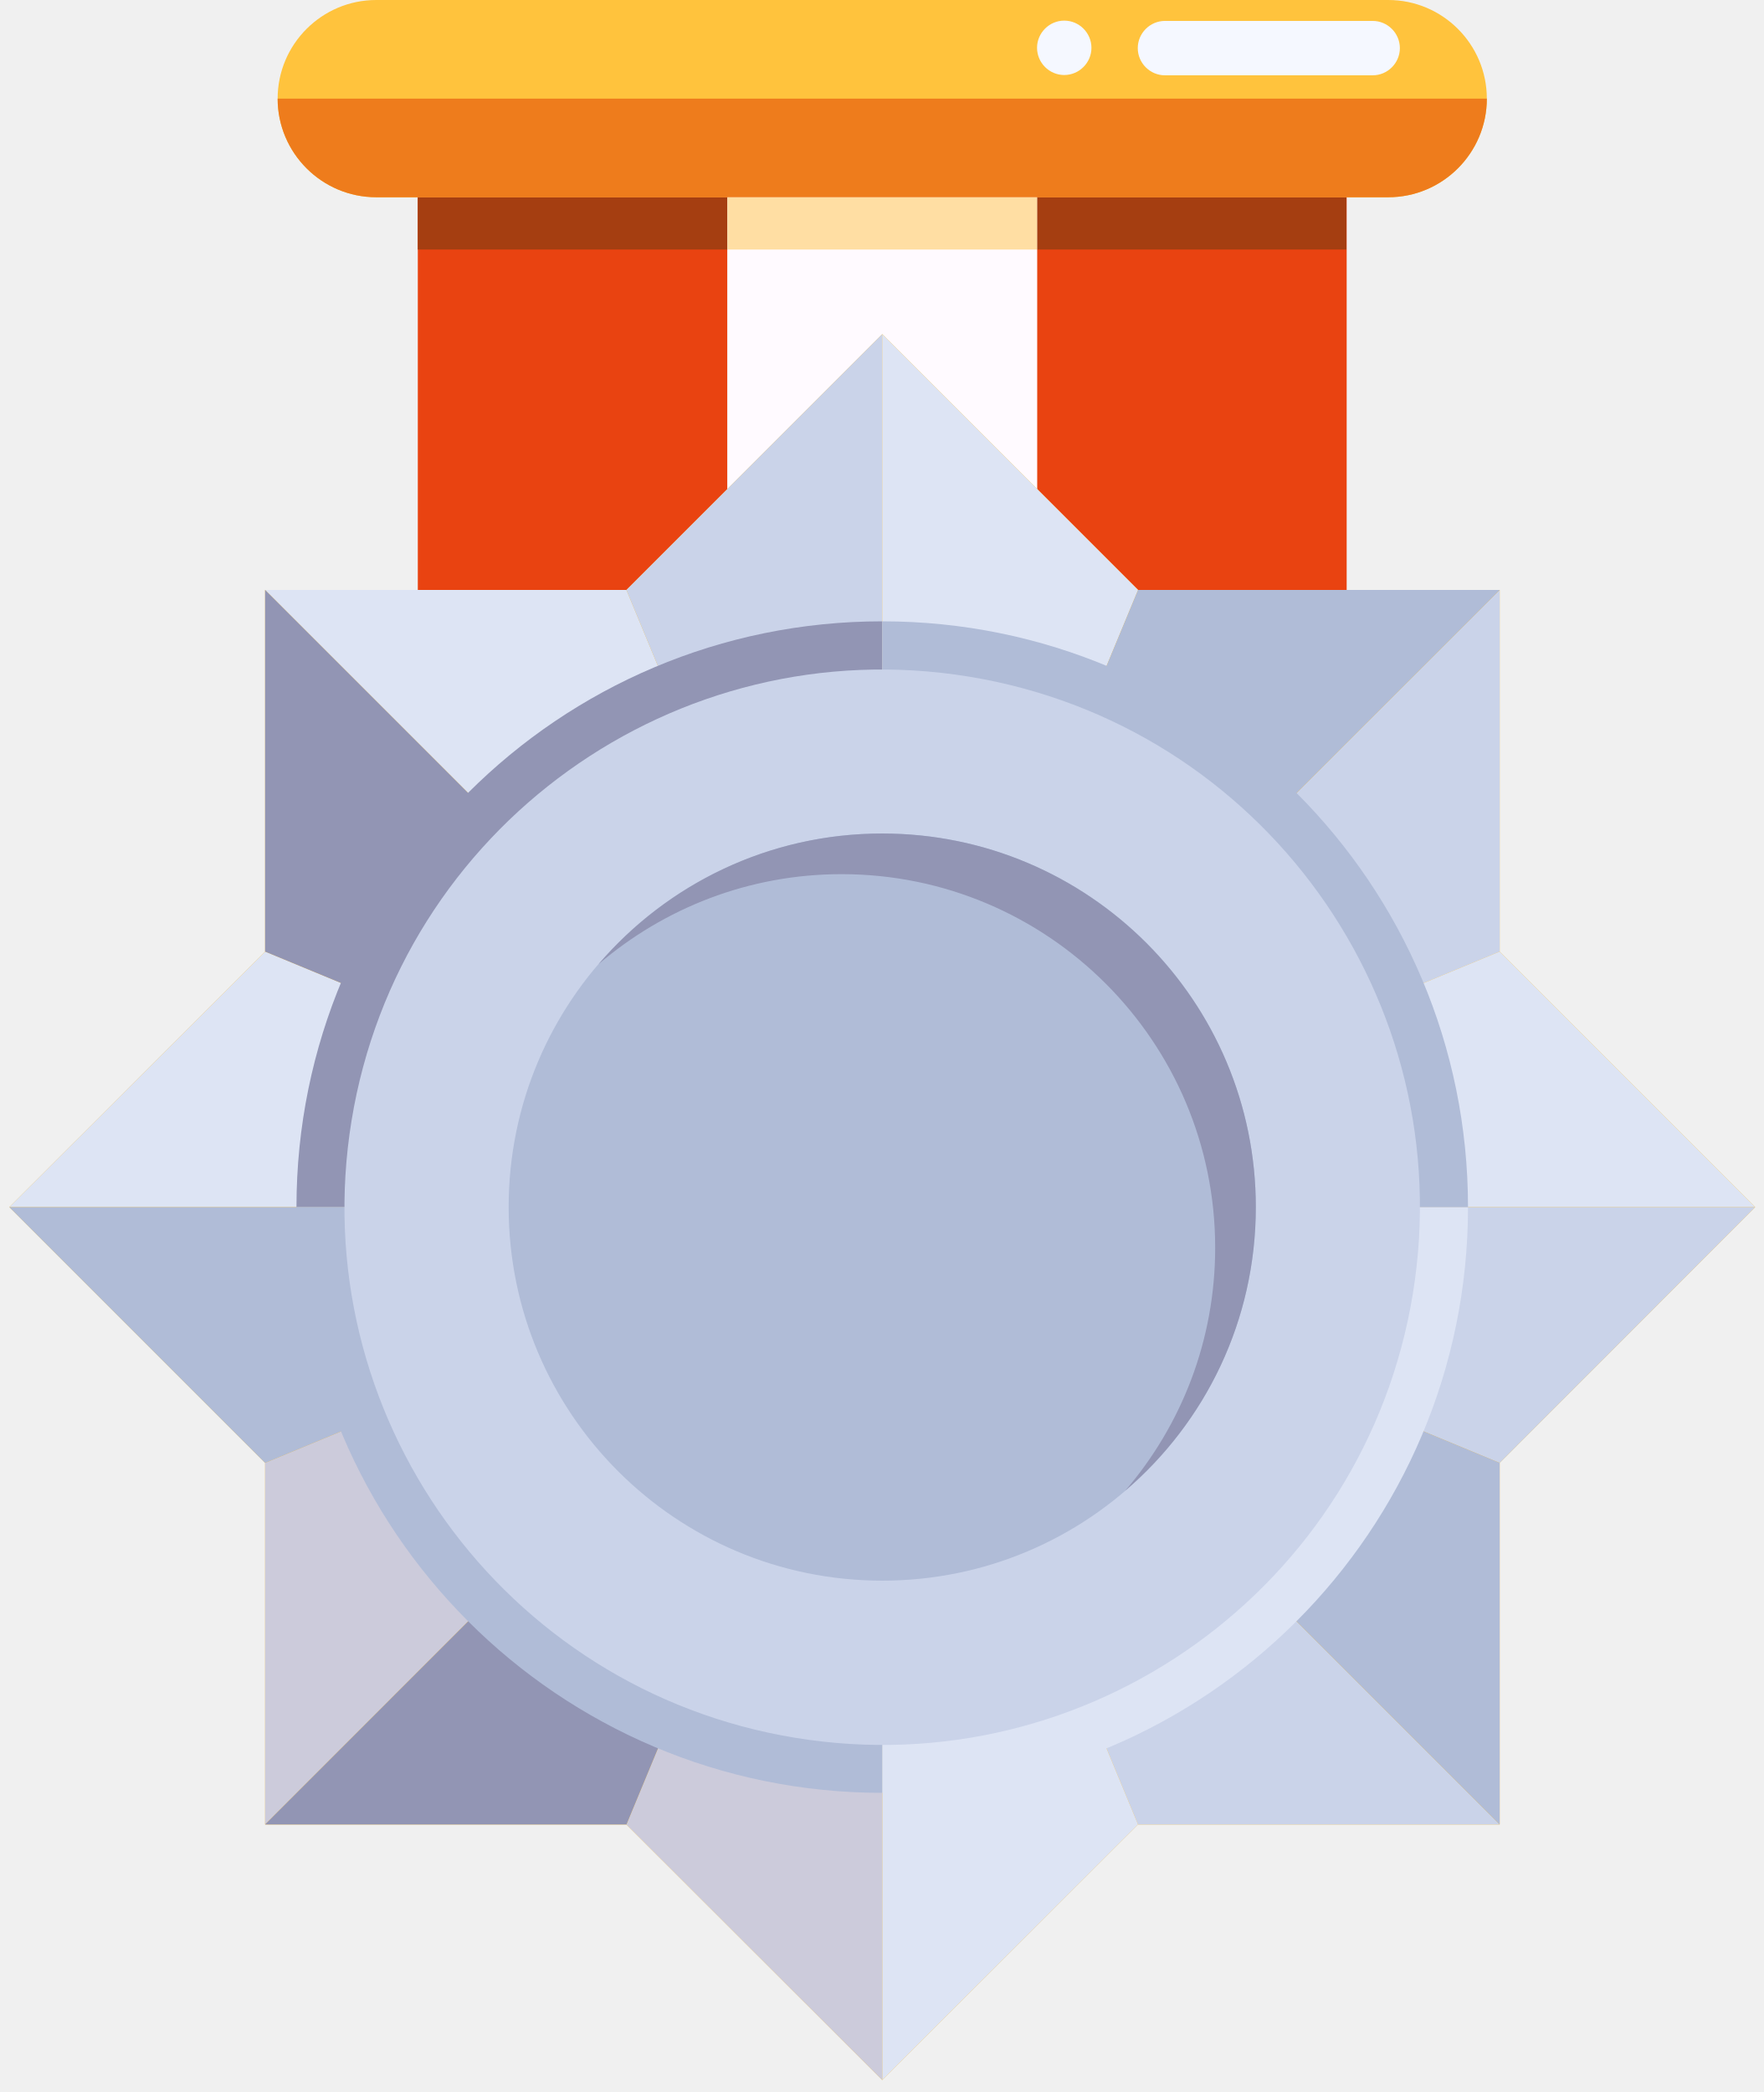
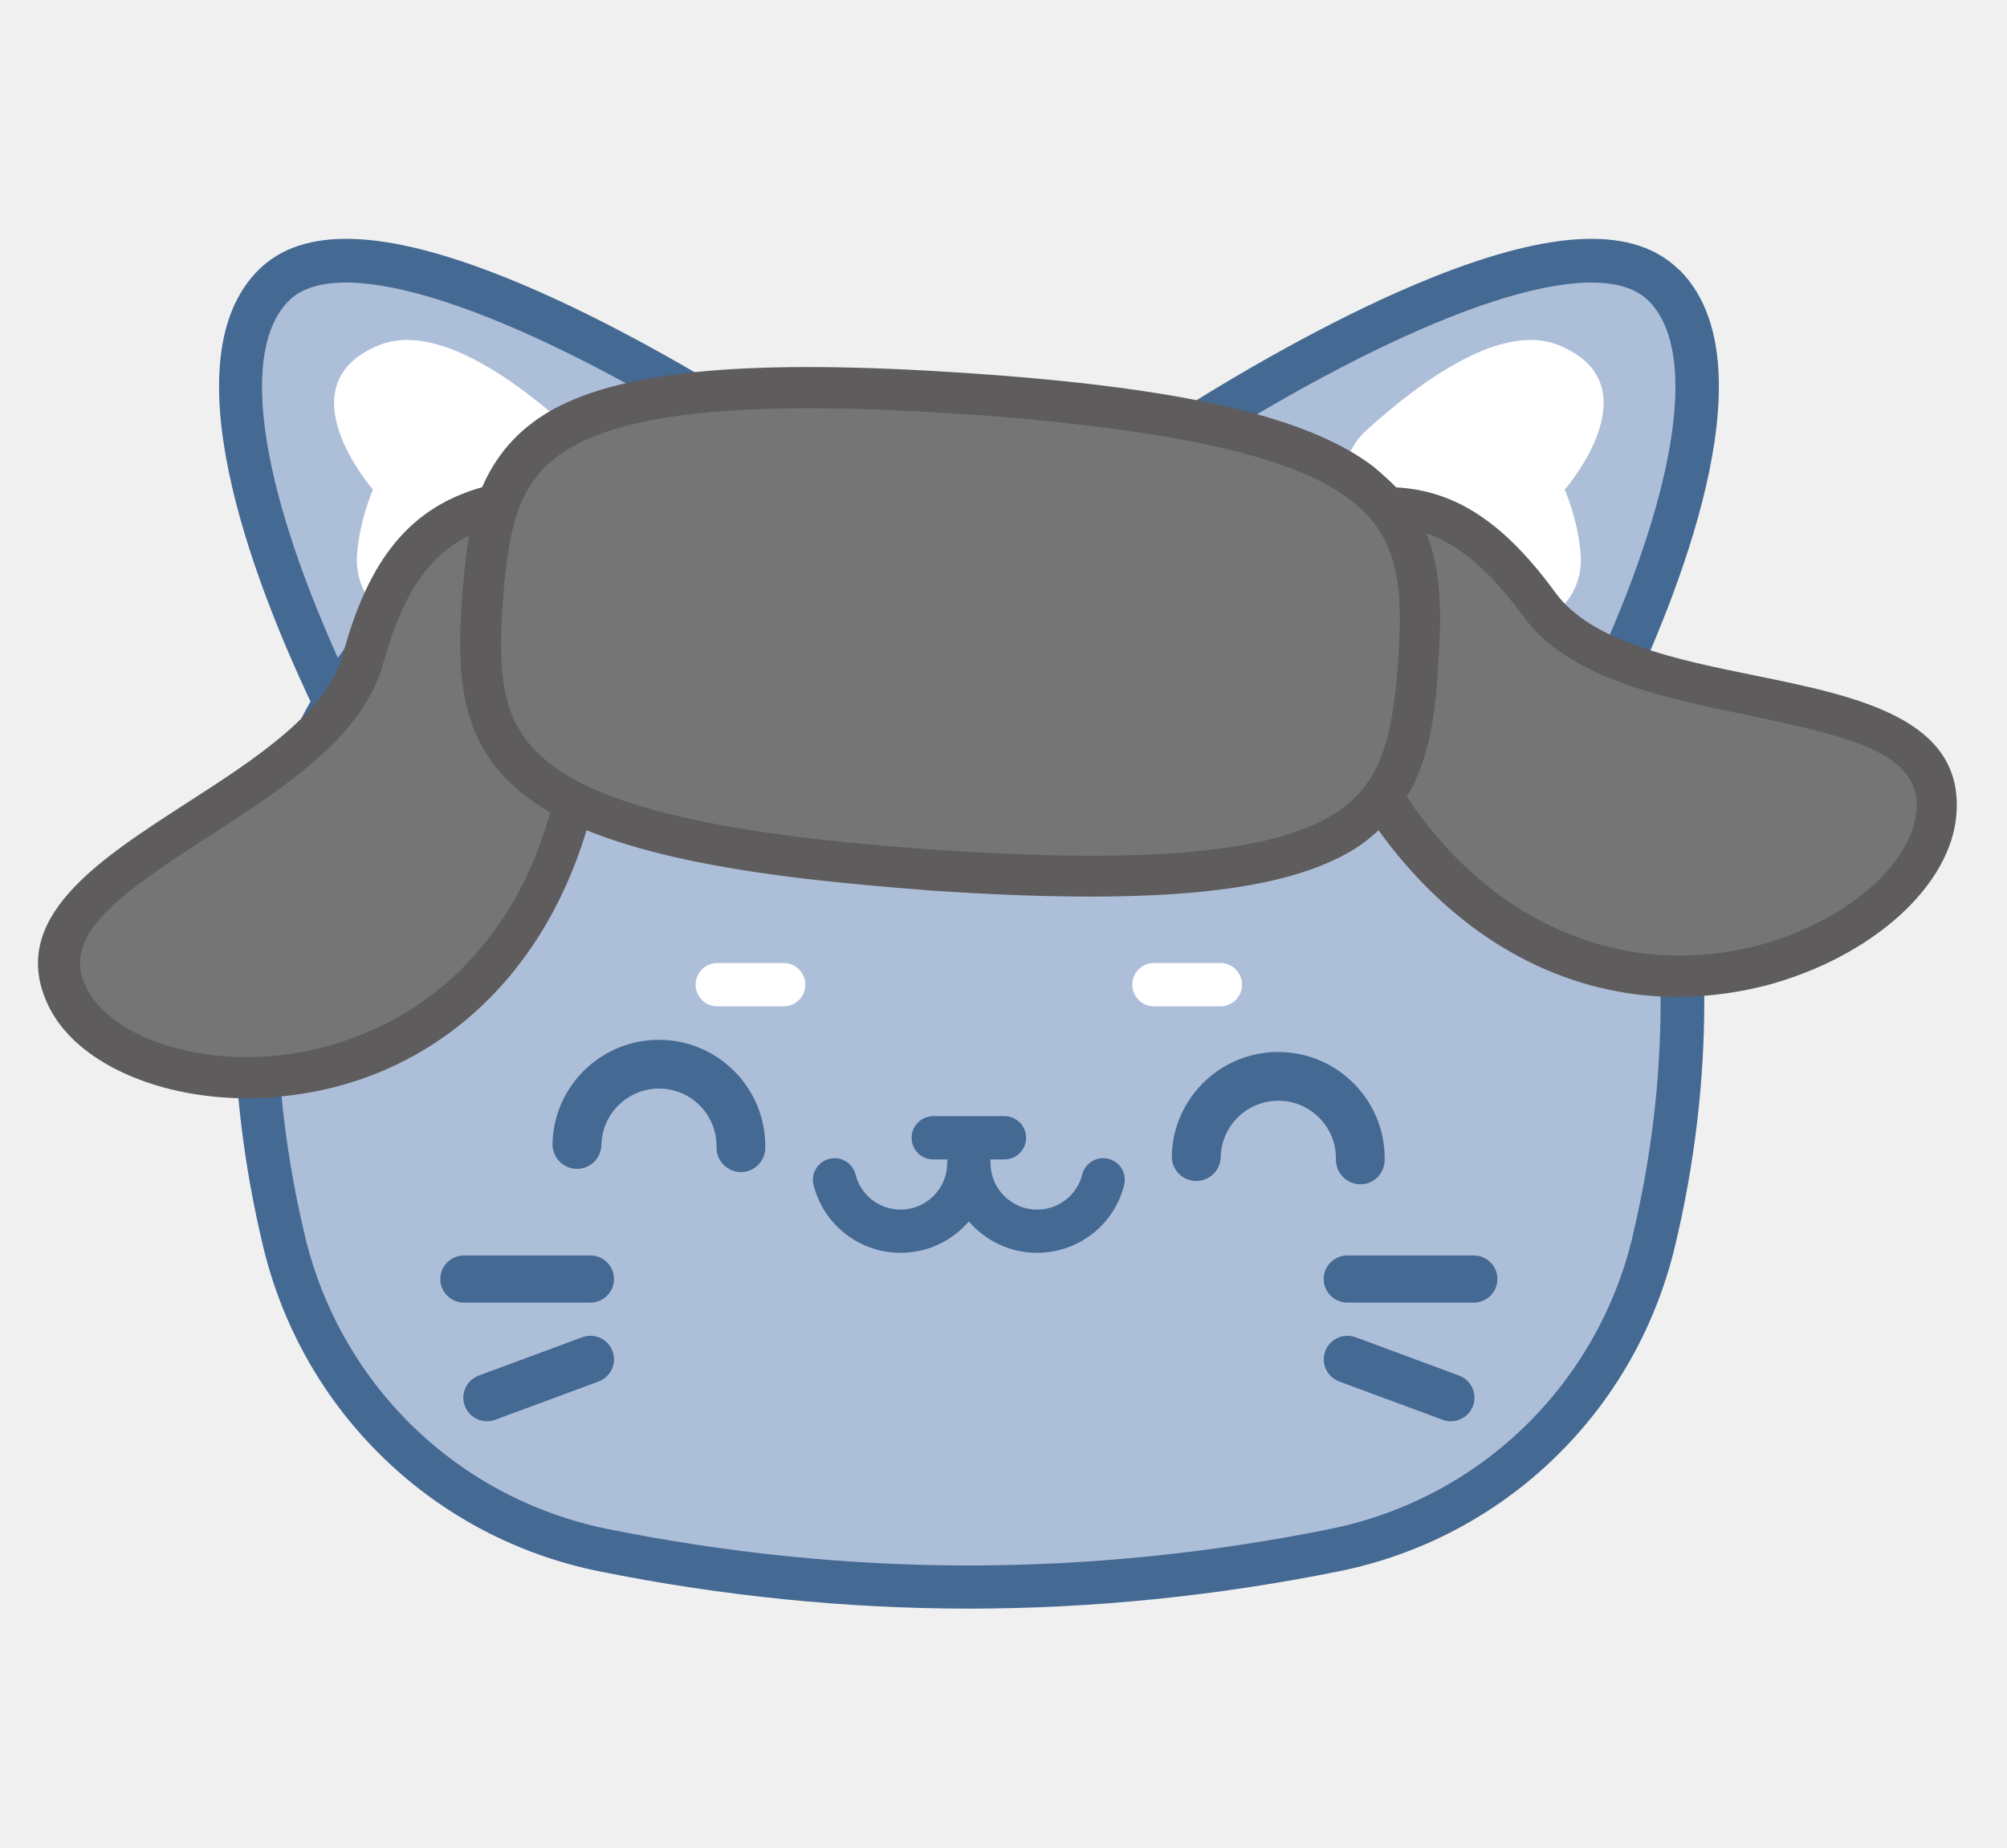
- <svg xmlns="http://www.w3.org/2000/svg" width="59" height="70" viewBox="0 0 59 70" fill="none">
-   <path d="M45.06 5.36H34.7V36.57H45.06V5.36Z" fill="#E94311" />
-   <path d="M24.34 5.36H13.98V36.57H24.34V5.36Z" fill="#E94311" />
-   <path d="M46.45 6.6H12.59C10.77 6.6 9.29 5.12 9.29 3.3C9.29 1.48 10.77 0 12.59 0H46.45C48.27 0 49.75 1.48 49.75 3.3C49.75 5.12 48.27 6.6 46.45 6.6Z" fill="#FFC33D" />
-   <path d="M45.05 6.6H13.98V8.35H45.05V6.6Z" fill="#A53E11" />
-   <path d="M34.7 5.36H24.34V36.57H34.7V5.36Z" fill="#FFFAFF" />
-   <path d="M34.7 6.6H24.34V8.35H34.7V6.6Z" fill="#FFDEA3" />
-   <path d="M49.75 3.3C49.75 5.12 48.27 6.6 46.45 6.6H12.59C10.77 6.6 9.29 5.12 9.29 3.3" fill="#EE7C1C" />
-   <path d="M50.18 48.95L58.73 40.39L50.18 31.84V19.74H38.08L29.52 11.18L20.96 19.74H8.87V31.84L0.31 40.39L8.87 48.95V61.05H20.96L29.52 69.6L38.08 61.05H50.18V48.95Z" fill="#FFC33D" />
-   <path d="M8.87 19.74L29.52 40.39L20.96 19.74H8.87Z" fill="#DDE4F4" />
-   <path d="M29.52 11.18V40.39L20.96 19.74L29.52 11.18Z" fill="#CAD3E9" />
-   <path d="M0.31 40.39H29.52L8.87 31.84L0.31 40.39Z" fill="#DDE4F4" />
-   <path d="M8.87 19.74L29.52 40.39L8.87 31.84V19.74Z" fill="#9295B4" />
-   <path d="M50.18 19.74L29.52 40.39L50.18 31.84V19.74Z" fill="#CAD3E9" />
-   <path d="M58.73 40.39H29.52L50.18 31.84L58.73 40.39Z" fill="#DDE4F4" />
-   <path d="M29.52 11.18V40.39L38.08 19.74L29.52 11.18Z" fill="#DDE4F4" />
-   <path d="M50.18 19.74L29.52 40.39L38.08 19.74H50.18Z" fill="#B0BCD7" />
-   <path d="M50.18 61.05L29.52 40.39L38.08 61.05H50.18Z" fill="#CAD3E9" />
-   <path d="M29.52 69.6V40.39L38.08 61.05L29.52 69.6Z" fill="#DDE4F4" />
-   <path d="M58.73 40.39H29.52L50.18 48.95L58.73 40.39Z" fill="#CAD3E9" />
-   <path d="M50.18 61.05L29.52 40.39L50.18 48.95V61.05Z" fill="#B0BCD7" />
-   <path d="M8.87 61.05L29.52 40.39L8.87 48.95V61.05Z" fill="#CCCBDB" />
-   <path d="M0.31 40.39H29.52L8.87 48.95L0.31 40.39Z" fill="#B0BCD7" />
-   <path d="M29.52 69.6V40.39L20.96 61.05L29.52 69.6Z" fill="#CCCBDB" />
-   <path d="M8.87 61.05L29.52 40.39L20.96 61.05H8.87Z" fill="#9295B4" />
-   <path d="M29.52 59.99C40.34 59.99 49.12 51.22 49.12 40.39H29.52V59.99Z" fill="#DDE4F4" />
-   <path d="M29.52 20.79C18.7 20.79 9.92 29.56 9.92 40.39H29.52V20.79Z" fill="#9295B4" />
-   <path d="M29.52 20.79V40.39H49.12C49.12 29.57 40.35 20.79 29.52 20.79Z" fill="#B0BCD7" />
-   <path d="M9.92 40.39C9.92 51.21 18.7 59.99 29.52 59.99V40.39H9.92Z" fill="#B0BCD7" />
-   <path d="M47.274 43.293C48.874 33.487 42.222 24.241 32.416 22.64C22.611 21.04 13.364 27.691 11.763 37.497C10.163 47.303 16.815 56.55 26.62 58.15C36.426 59.751 45.673 53.099 47.274 43.293Z" fill="#CAD3E9" />
-   <path d="M29.52 52.89C36.424 52.89 42.02 47.294 42.02 40.39C42.02 33.486 36.424 27.89 29.52 27.89C22.616 27.89 17.02 33.486 17.02 40.39C17.02 47.294 22.616 52.89 29.52 52.89Z" fill="#B0BCD7" />
-   <path d="M29.52 27.89C25.72 27.89 22.32 29.59 20.03 32.26C22.22 30.39 25.05 29.25 28.16 29.25C35.06 29.25 40.66 34.85 40.66 41.75C40.66 44.85 39.53 47.69 37.65 49.88C40.33 47.59 42.02 44.19 42.02 40.39C42.02 33.49 36.42 27.89 29.52 27.89Z" fill="#9295B4" />
-   <path d="M45.93 2.52H38.98C38.48 2.52 38.07 2.11 38.07 1.61C38.07 1.11 38.48 0.7 38.98 0.7H45.93C46.43 0.7 46.84 1.11 46.84 1.61C46.84 2.11 46.43 2.52 45.93 2.52Z" fill="#F5F8FF" />
-   <path d="M36.52 1.6C36.52 2.1 36.11 2.51 35.61 2.51C35.11 2.51 34.7 2.1 34.7 1.6C34.7 1.1 35.11 0.69 35.61 0.69C36.11 0.69 36.52 1.1 36.52 1.6Z" fill="#F5F8FF" />
+ <svg xmlns="http://www.w3.org/2000/svg" width="277" height="255" viewBox="0 0 277 255" fill="none">
+   <path d="M229.66 39.399C217.963 27.719 180.721 48.956 164.307 59.255C156.182 57.911 145.717 57.358 133.718 57.409C121.719 57.358 111.241 57.911 103.129 59.255C86.715 48.956 49.472 27.731 37.775 39.399C26.166 50.991 39.423 82.803 46.227 96.983C38.178 110.559 35.234 125.417 35.234 138.227C35.234 149.292 36.555 160.356 39.209 171.408C44.391 192.985 61.484 209.551 83.256 213.959C100.072 217.35 116.889 219.058 133.705 219.058C150.522 219.058 167.338 217.362 184.154 213.959C205.926 209.551 223.019 192.985 228.201 171.408C230.855 160.356 232.176 149.292 232.176 138.227C232.176 125.429 229.233 110.572 221.196 96.995C227.988 82.828 241.257 50.991 229.635 39.399L229.66 39.399Z" fill="#ADBED9" />
+   <path d="M188.301 163.407C188.105 163.439 187.893 163.459 187.69 163.45C185.828 163.41 184.353 161.87 184.379 160.013C184.42 157.896 183.63 155.885 182.157 154.36C180.684 152.835 178.715 151.965 176.58 151.927C172.194 151.84 168.568 155.334 168.479 159.7C168.439 161.559 166.897 163.032 165.038 163.006C163.176 162.966 161.701 161.427 161.727 159.57C161.882 151.488 168.603 145.032 176.699 145.201C180.623 145.277 184.28 146.875 187.002 149.704C189.724 152.533 191.181 156.244 191.105 160.162C191.073 161.805 189.858 163.167 188.29 163.423L188.301 163.407Z" fill="#446993" />
+   <path d="M102.814 161.728C102.618 161.76 102.405 161.78 102.202 161.77C100.34 161.73 98.865 160.191 98.891 158.334C98.978 153.954 95.493 150.331 91.106 150.245C86.734 150.156 83.094 153.653 83.005 158.018C82.965 159.877 81.44 161.362 79.564 161.324C77.702 161.284 76.227 159.745 76.253 157.888C76.408 149.807 83.129 143.35 91.225 143.519C99.319 143.674 105.784 150.385 105.615 158.469C105.583 160.111 104.368 161.473 102.8 161.73L102.814 161.728Z" fill="#446993" />
+   <path d="M215.963 67.582C215.963 67.582 217.862 71.877 218.164 76.687C218.454 81.133 215.774 84.524 212.265 85.943C204.895 77.566 195.789 70.721 185.5 65.962C185.601 63.55 186.607 61.176 188.582 59.393C196.48 52.222 207.398 44.498 215.12 47.638C228.579 53.126 215.963 67.569 215.963 67.569L215.963 67.582Z" fill="white" />
+   <path d="M51.473 67.582C51.473 67.582 49.573 71.877 49.272 76.687C48.982 81.133 51.661 84.524 55.17 85.943C62.541 77.566 71.647 70.721 81.936 65.962C81.835 63.55 80.829 61.176 78.854 59.393C70.956 52.222 60.038 44.498 52.315 47.638C38.857 53.126 51.473 67.569 51.473 67.569L51.473 67.582Z" fill="white" />
+   <path d="M231.774 37.276C225.699 31.21 214.53 31.537 197.65 38.306C185.312 43.254 172.533 50.614 163.678 56.14C155.893 54.959 145.881 54.382 133.743 54.419C121.581 54.369 111.556 54.947 103.771 56.14C94.903 50.614 82.112 43.242 69.786 38.306C52.907 31.537 41.737 31.21 35.662 37.276C23.424 49.496 34.556 79.211 42.857 96.819C33.902 112.631 32.267 128.644 32.267 138.214C32.267 149.48 33.637 160.884 36.329 172.086C39.008 183.239 44.756 193.324 52.957 201.249C61.17 209.199 71.446 214.599 82.69 216.872C99.633 220.289 116.801 222.022 133.743 222.022C150.685 222.022 167.854 220.289 184.796 216.872C196.028 214.599 206.317 209.199 214.53 201.249C222.73 193.324 228.478 183.239 231.157 172.086C233.849 160.871 235.22 149.48 235.22 138.214C235.22 128.657 233.585 112.631 224.63 96.819C232.918 79.199 244.037 49.484 231.811 37.276L231.774 37.276ZM225.321 170.705C222.906 180.752 217.724 189.833 210.341 196.979C202.946 204.125 193.701 208.985 183.576 211.032C167.036 214.373 150.258 216.069 133.718 216.069C117.178 216.069 100.4 214.373 83.86 211.032C73.748 208.985 64.49 204.125 57.095 196.979C49.712 189.845 44.53 180.752 42.115 170.705C39.536 159.942 38.216 149.015 38.216 138.227C38.216 126.258 40.958 103.4 59.321 84.876C60.478 83.707 60.478 81.811 59.296 80.656C58.126 79.5 56.227 79.5 55.07 80.681C51.825 83.959 49.032 87.35 46.63 90.803C35.688 66.476 33.134 48.24 39.863 41.509C46.366 35.016 67.308 41.308 95.218 57.949C90.111 59.405 85.219 61.189 80.678 63.223C79.169 63.902 78.502 65.66 79.181 67.167C79.86 68.674 81.634 69.34 83.131 68.662C87.47 66.715 92.161 65.019 97.067 63.625C104.877 61.415 117.191 60.335 133.718 60.398C150.207 60.31 162.534 61.402 170.344 63.625C175.25 65.019 179.941 66.715 184.28 68.662C184.683 68.837 185.098 68.925 185.5 68.925C186.645 68.925 187.727 68.272 188.23 67.167C188.909 65.66 188.23 63.902 186.733 63.223C182.193 61.176 177.3 59.405 172.181 57.949C200.091 41.308 221.02 35.016 227.535 41.521C234.264 48.24 231.711 66.476 220.781 90.816C218.379 87.362 215.586 83.971 212.341 80.693C211.184 79.525 209.285 79.513 208.115 80.668C206.945 81.824 206.933 83.72 208.09 84.888C226.453 103.413 229.195 126.258 229.195 138.239C229.195 149.04 227.887 159.967 225.296 170.73L225.321 170.705Z" fill="#446993" />
+   <path d="M203.411 179.785L185.953 179.785C184.154 179.785 182.695 178.328 182.695 176.532C182.695 174.736 184.154 173.279 185.953 173.279L203.411 173.279C205.209 173.279 206.668 174.736 206.668 176.532C206.668 178.328 205.209 179.785 203.411 179.785Z" fill="#446993" />
+   <path d="M200.241 196.162C199.864 196.162 199.486 196.099 199.109 195.961L184.833 190.674C183.148 190.046 182.28 188.174 182.909 186.491C183.538 184.809 185.412 183.942 187.097 184.57L201.373 189.857C203.059 190.485 203.926 192.357 203.297 194.04C202.807 195.358 201.562 196.162 200.241 196.162Z" fill="#446993" />
+   <path d="M81.483 179.785L64.025 179.785C62.227 179.785 60.768 178.328 60.768 176.532C60.768 174.736 62.227 173.279 64.025 173.279L81.483 173.279C83.282 173.279 84.741 174.736 84.741 176.532C84.741 178.328 83.282 179.785 81.483 179.785Z" fill="#446993" />
+   <path d="M67.208 196.162C65.887 196.162 64.642 195.346 64.151 194.04C63.522 192.357 64.39 190.485 66.076 189.857L80.351 184.57C82.037 183.942 83.911 184.809 84.54 186.491C85.169 188.174 84.301 190.046 82.615 190.674L68.34 195.961C67.962 196.099 67.585 196.162 67.208 196.162Z" fill="#446993" />
+   <path d="M168.432 138.893L159.276 138.893C157.628 138.893 156.282 137.561 156.282 135.904C156.282 134.246 157.615 132.915 159.276 132.915L168.432 132.915C170.08 132.915 171.426 134.246 171.426 135.904C171.426 137.561 170.092 138.893 168.432 138.893Z" fill="white" />
+   <path d="M108.16 138.893L99.003 138.893C97.356 138.893 96.01 137.561 96.01 135.904C96.01 134.246 97.343 132.915 99.003 132.915L108.16 132.915C109.807 132.915 111.153 134.246 111.153 135.904C111.153 137.561 109.82 138.893 108.16 138.893Z" fill="white" />
+   <path d="M152.987 159.942C151.39 159.54 149.767 160.507 149.365 162.114C148.648 164.965 146.094 166.95 143.139 166.95C139.592 166.95 136.711 164.074 136.711 160.544C136.711 160.369 136.699 160.193 136.661 160.029L138.623 160.029C140.271 160.029 141.617 158.698 141.617 157.04C141.617 155.383 140.284 154.051 138.623 154.051L128.813 154.051C127.165 154.051 125.819 155.383 125.819 157.04C125.819 158.698 127.152 160.029 128.813 160.029L130.775 160.029C130.75 160.193 130.725 160.369 130.725 160.544C130.725 164.074 127.844 166.95 124.31 166.95C121.354 166.95 118.801 164.965 118.084 162.114C117.681 160.519 116.059 159.54 114.462 159.942C112.864 160.343 111.883 161.964 112.286 163.559C113.669 169.059 118.612 172.915 124.31 172.915C128.071 172.915 131.441 171.232 133.718 168.582C135.995 171.232 139.365 172.915 143.126 172.915C148.824 172.915 153.767 169.072 155.15 163.559C155.553 161.964 154.584 160.343 152.974 159.942L152.987 159.942Z" fill="#446993" />
+   <path d="M267.192 112.146C268.624 92.439 224.638 100.166 212.484 83.608C205.693 74.404 199.461 70.154 191.392 70.078C184.701 61.958 168.955 56.852 133.265 54.442C86.511 51.215 73.035 57.238 68.592 69.772C58.794 72.095 53.488 78.326 49.951 91.215C44.571 111.133 0.7 119.828 9.138 137.579C17.096 154.436 67.329 157.392 79.171 110.903C88.341 115.408 103.521 118.417 128.835 120.218C168.398 123.004 184.106 119.053 190.688 110.245C218.235 152.469 265.848 131.151 267.192 112.146Z" fill="#767576" />
+   <path d="M270.026 112.269C270.976 99.17 256.395 96.118 242.267 93.244C231.148 90.991 219.693 88.576 214.724 81.868C207.641 72.151 200.956 67.724 192.699 67.266C191.751 66.311 190.686 65.342 189.504 64.357C180.398 57.478 163.202 53.498 133.519 51.496C103.836 49.495 86.174 51.053 76.207 56.57C71.217 59.387 68.373 63.074 66.536 67.246C56.678 70.038 50.917 77.045 47.336 90.285C45.125 98.34 35.288 104.708 25.715 110.871C13.55 118.728 1.005 126.774 6.621 138.687C9.705 145.274 18.143 149.924 28.314 151.221C31.587 151.639 35.139 151.735 38.634 151.347C58.956 149.414 74.598 135.689 80.96 114.585C87.736 117.355 96.853 119.472 108.894 121.008C114.739 121.754 121.316 122.355 128.492 122.913C158.175 124.915 175.836 123.357 185.803 117.84C187.589 116.876 189.038 115.751 190.254 114.596C199.653 127.587 212.075 135.485 225.753 137.23C231.598 137.976 237.592 137.55 243.603 136.054C258.229 132.203 269.346 122.307 270.026 112.269ZM60.725 136.42C52.641 143.011 43.939 145.116 38.164 145.689C26.248 146.908 14.9 142.721 11.816 136.134C8.542 129.165 16.009 123.686 28.818 115.435C39.299 108.673 50.044 101.707 52.858 91.704C55.496 82.155 59.031 76.77 64.738 73.925C64.264 76.723 64.024 79.551 63.769 82.496C63.044 92.885 63.212 102.792 72.638 109.95C73.616 110.67 74.711 111.406 75.922 112.156C73.078 122.393 67.886 130.544 60.725 136.42ZM183.227 112.866C174.402 117.814 157.238 119.197 129.089 117.273C100.94 115.348 84.066 111.646 76.054 105.503C69.444 100.49 68.611 93.953 69.41 82.978C70.224 71.886 71.861 65.544 79.134 61.589C87.96 56.641 105.124 55.258 133.272 57.182C140.346 57.608 146.791 58.311 152.519 59.042C169.354 61.191 180.353 64.381 186.307 68.952C192.918 73.964 193.751 80.502 192.952 91.477C192.152 102.452 190.384 108.896 183.227 112.866ZM242.402 130.541C236.508 132.052 227.473 133.043 217.497 129.268C208.428 125.848 200.563 119.485 194.167 109.974C197.322 104.779 198.14 98.332 198.506 91.709C198.958 85.335 199.046 79.034 196.88 73.636C201.437 75.17 205.609 78.799 210.273 85.112C216.452 93.523 229.06 96.204 241.217 98.707C256.032 101.789 265.118 104.14 264.502 111.803C263.886 119.466 254.44 127.432 242.402 130.541Z" fill="#5F5C5D" />
</svg>
